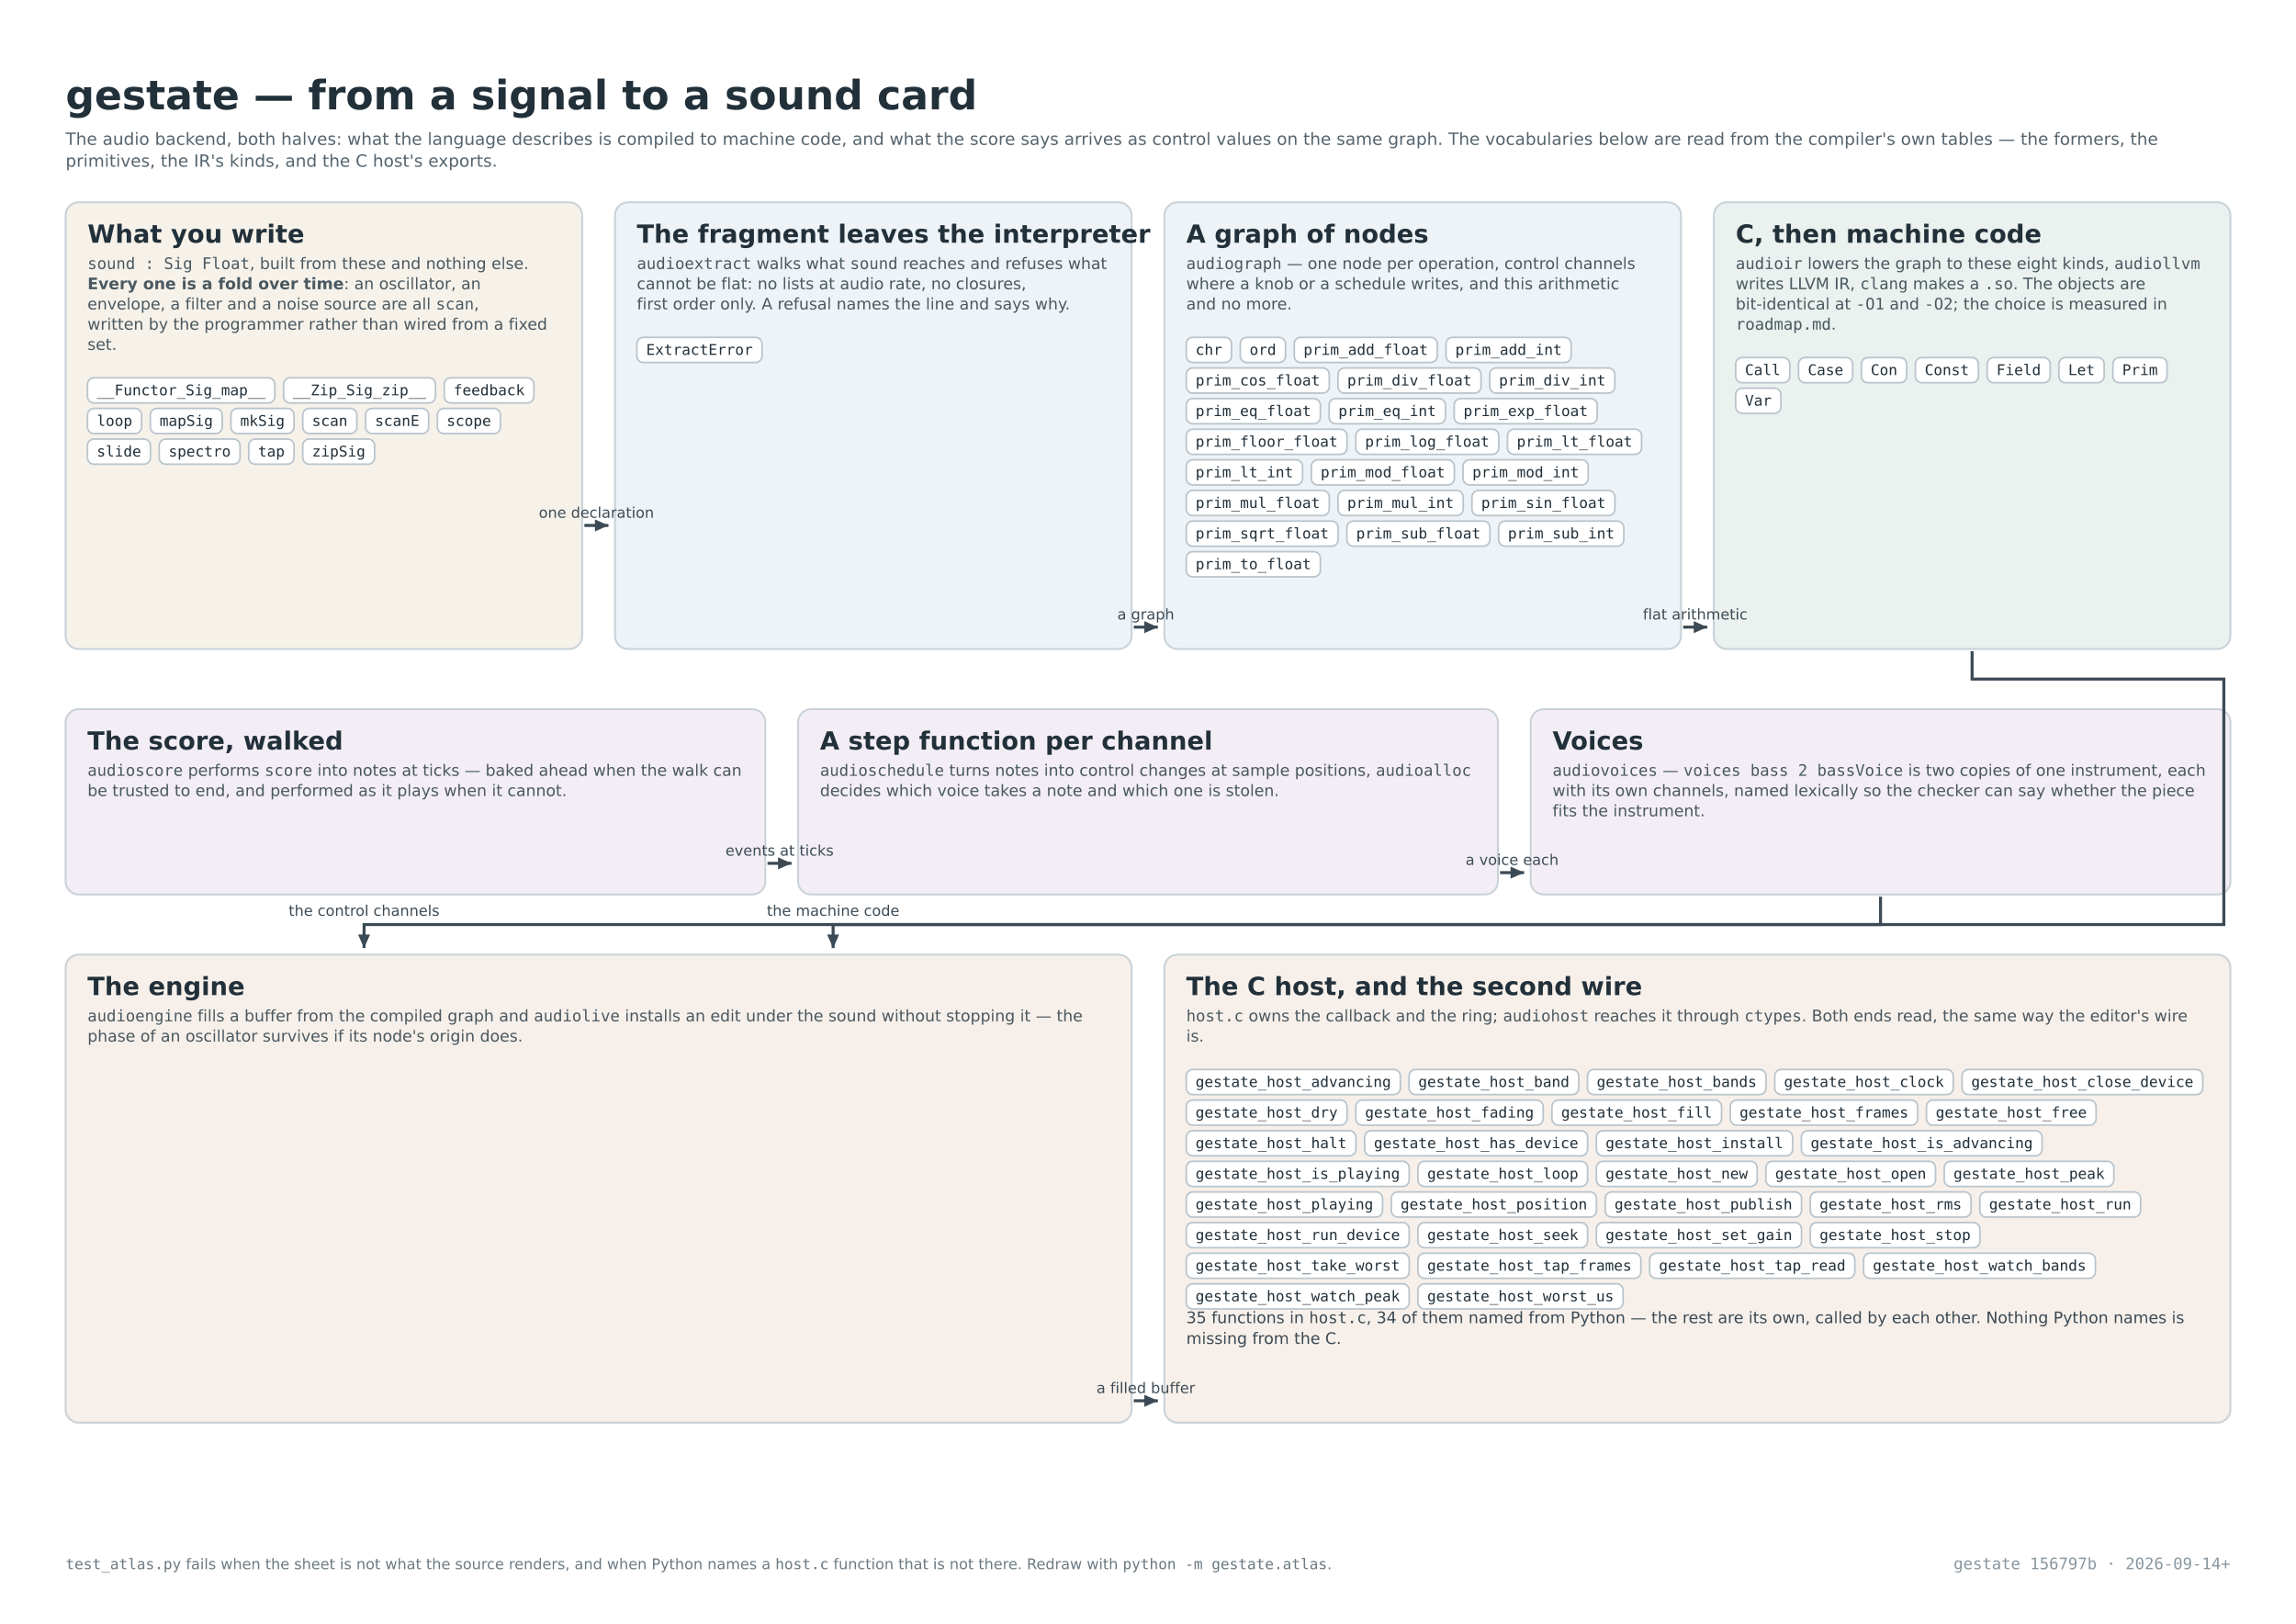
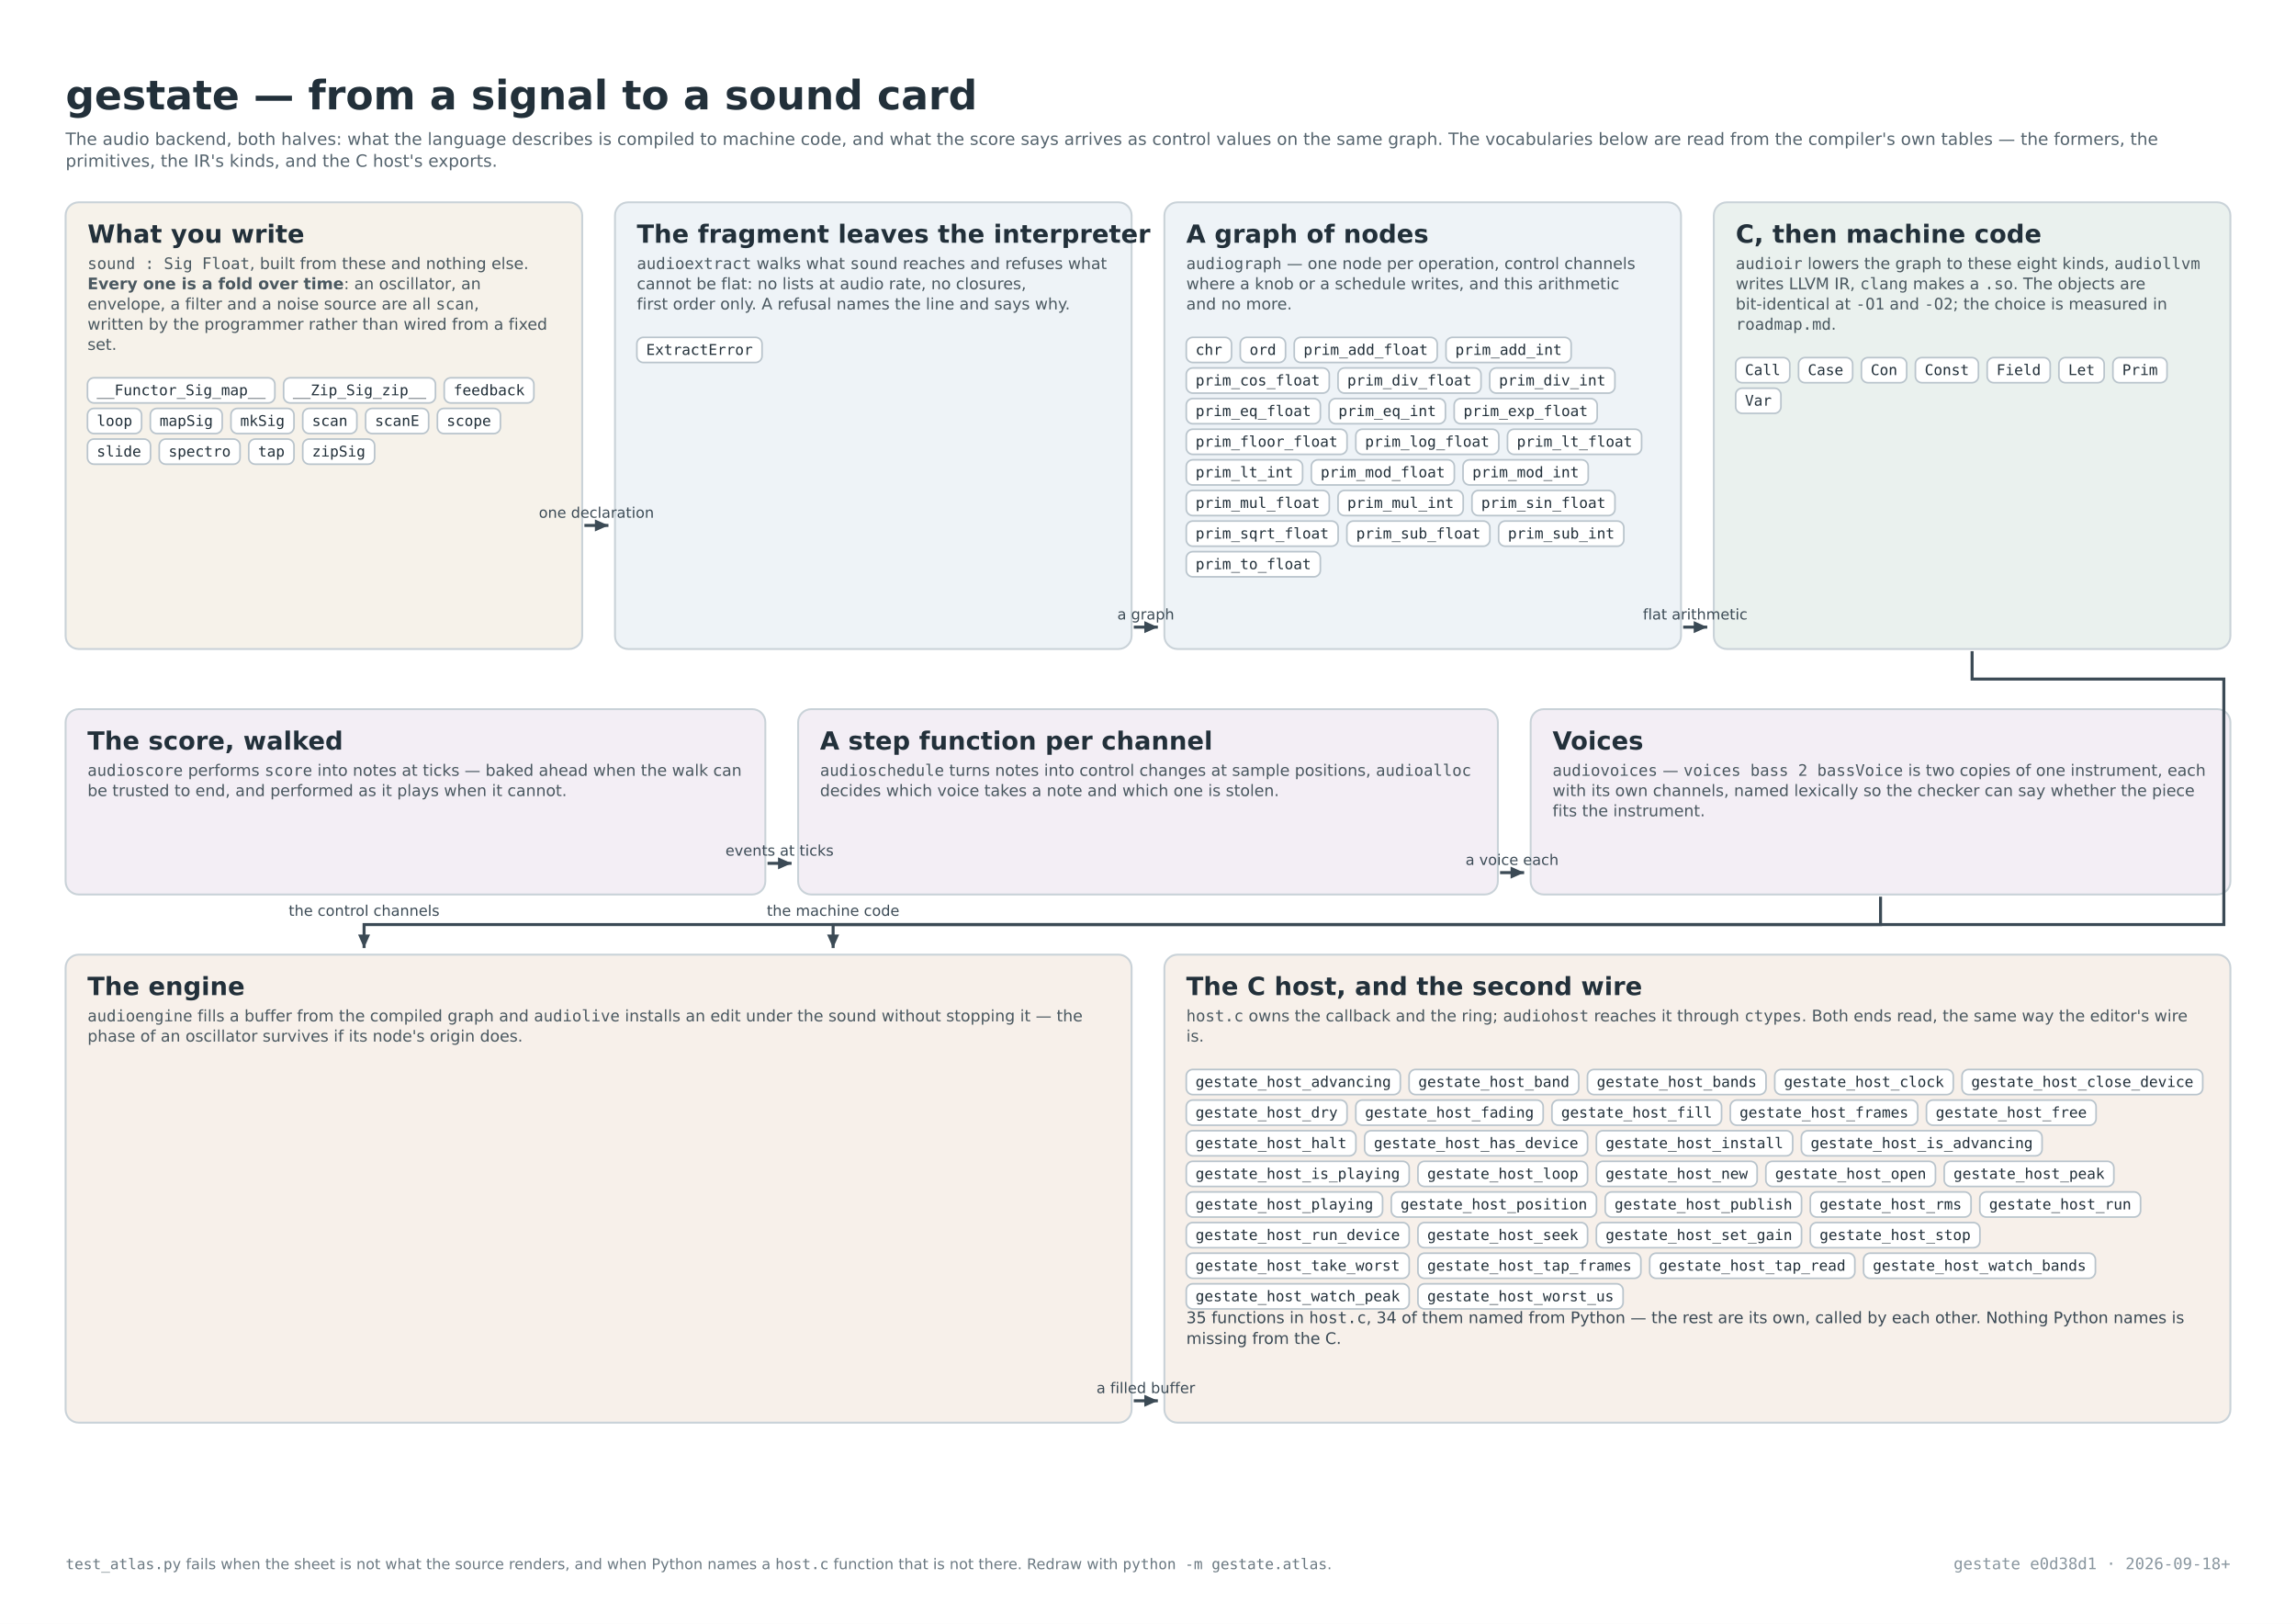
<svg xmlns="http://www.w3.org/2000/svg" width="420mm" height="297mm" viewBox="0 0 420 297">
  <defs>
    <marker id="tip" viewBox="0 0 10 10" refX="9" refY="5" markerWidth="5" markerHeight="5" orient="auto-start-reverse">
      <path d="M 0 1 L 9 5 L 0 9 z" fill="#3b4a55" />
    </marker>
  </defs>
  <style>
  text { font-family: 'DejaVu Sans', Verdana, sans-serif; fill: #22303a; }
  .mono, .chiptext { font-family: 'DejaVu Sans Mono', Consolas, monospace; }
  .title { font-size: 7.4px; font-weight: 700; }
  .subtitle { font-size: 3.1px; fill: #55646e; }
  .foot { font-size: 2.7px; fill: #6b7982; }
  .stamp { font-size: 2.9px; fill: #8a97a0; text-anchor: end; font-family: 'DejaVu Sans Mono', Consolas, monospace; }
  .lane { stroke: #c9d2d8; stroke-width: 0.35; }
  .lanetitle { font-size: 4.6px; font-weight: 700; }
  .step { font-size: 3.6px; font-weight: 700; }
  .stepnum { font-size: 3.2px; fill: #93a2ab; }
  .home { font-size: 2.6px; fill: #6b7982; text-anchor: end; }
  .refuses { font-size: 2.6px; fill: #8a5a5a; }
  .note { font-size: 2.9px; fill: #4a5860; }
  .extra { font-size: 2.9px; fill: #3b4a55; }
  .chip { fill: #ffffff; stroke: #b9c4cc; stroke-width: 0.3; }
  .chiptext { font-size: 2.7px; text-anchor: middle; }
  .edge { stroke: #3b4a55; stroke-width: 0.55; fill: none; }
  .edgetext { font-size: 2.7px; fill: #3b4a55; text-anchor: middle; }
</style>
  <rect x="0" y="0" width="420" height="297" fill="#ffffff" />
  <text class="title" x="12.00" y="20.00">gestate — from a signal to a sound card</text>
  <text class="subtitle" x="12.00" y="26.50">The audio backend, both halves: what the language describes is compiled to machine code, and what the score says arrives as control values on the same graph. The vocabularies below are read from the compiler's own tables — the formers, the</text>
  <text class="subtitle" x="12.00" y="30.50">primitives, the IR's kinds, and the C host's exports.</text>
  <text class="foot" x="12.00" y="287.00">
    <tspan class="mono">test_atlas.py</tspan> fails when the sheet is not what the source renders, and when Python names a <tspan class="mono">host.c</tspan> function that is not there. Redraw with <tspan class="mono">python -m gestate.atlas</tspan>.</text>
-   <text class="stamp" x="408.00" y="287.00">gestate 156797b · 2026-09-14+</text>
+   <text class="stamp" x="408.00" y="287.00">gestate e0d38d1 · 2026-09-18+</text>
  <rect class="lane" x="12.00" y="37.00" width="94.50" height="81.70" rx="2.4" style="fill:#f6f2ea" />
  <text class="lanetitle" x="16.00" y="44.40">What you write</text>
  <text class="note" x="16.00" y="49.20">
    <tspan class="mono">sound : Sig Float</tspan>, built from these and nothing else.</text>
  <text class="note" x="16.00" y="52.90">
    <tspan font-weight="700">Every one is a fold over time</tspan>: an oscillator, an</text>
  <text class="note" x="16.00" y="56.60">envelope, a filter and a noise source are all <tspan class="mono">scan</tspan>,</text>
  <text class="note" x="16.00" y="60.30">written by the programmer rather than wired from a fixed</text>
  <text class="note" x="16.00" y="64.00">set.</text>
  <rect class="chip" x="16.00" y="69.10" width="34.28" height="4.6" rx="1.2" />
  <text class="chiptext" x="33.14" y="72.30">__Functor_Sig_map__</text>
  <rect class="chip" x="51.88" y="69.10" width="27.78" height="4.6" rx="1.2" />
  <text class="chiptext" x="65.77" y="72.30">__Zip_Sig_zip__</text>
  <rect class="chip" x="81.26" y="69.10" width="16.40" height="4.6" rx="1.2" />
  <text class="chiptext" x="89.47" y="72.30">feedback</text>
  <rect class="chip" x="16.00" y="74.70" width="9.90" height="4.6" rx="1.2" />
  <text class="chiptext" x="20.95" y="77.90">loop</text>
  <rect class="chip" x="27.50" y="74.70" width="13.15" height="4.6" rx="1.2" />
  <text class="chiptext" x="34.08" y="77.90">mapSig</text>
  <rect class="chip" x="42.25" y="74.70" width="11.53" height="4.6" rx="1.2" />
  <text class="chiptext" x="48.02" y="77.90">mkSig</text>
  <rect class="chip" x="55.38" y="74.70" width="9.90" height="4.6" rx="1.2" />
  <text class="chiptext" x="60.33" y="77.90">scan</text>
  <rect class="chip" x="66.88" y="74.70" width="11.53" height="4.6" rx="1.2" />
  <text class="chiptext" x="72.65" y="77.90">scanE</text>
  <rect class="chip" x="80.01" y="74.70" width="11.53" height="4.6" rx="1.2" />
  <text class="chiptext" x="85.77" y="77.90">scope</text>
  <rect class="chip" x="16.00" y="80.30" width="11.53" height="4.6" rx="1.2" />
  <text class="chiptext" x="21.76" y="83.50">slide</text>
  <rect class="chip" x="29.13" y="80.30" width="14.78" height="4.6" rx="1.2" />
  <text class="chiptext" x="36.52" y="83.50">spectro</text>
  <rect class="chip" x="45.50" y="80.30" width="8.28" height="4.6" rx="1.2" />
  <text class="chiptext" x="49.64" y="83.50">tap</text>
  <rect class="chip" x="55.38" y="80.30" width="13.15" height="4.6" rx="1.2" />
  <text class="chiptext" x="61.96" y="83.50">zipSig</text>
  <rect class="lane" x="112.50" y="37.00" width="94.50" height="81.70" rx="2.4" style="fill:#eef3f7" />
  <text class="lanetitle" x="116.50" y="44.40">The fragment leaves the interpreter</text>
  <text class="note" x="116.50" y="49.20">
    <tspan class="mono">audioextract</tspan> walks what <tspan class="mono">sound</tspan> reaches and refuses what</text>
  <text class="note" x="116.50" y="52.90">cannot be flat: no lists at audio rate, no closures,</text>
  <text class="note" x="116.50" y="56.60">first order only. A refusal names the line and says why.</text>
  <rect class="chip" x="116.50" y="61.70" width="22.90" height="4.6" rx="1.2" />
  <text class="chiptext" x="127.95" y="64.90">ExtractError</text>
  <rect class="lane" x="213.00" y="37.00" width="94.50" height="81.70" rx="2.4" style="fill:#eef3f7" />
  <text class="lanetitle" x="217.00" y="44.40">A graph of nodes</text>
  <text class="note" x="217.00" y="49.20">
    <tspan class="mono">audiograph</tspan> — one node per operation, control channels</text>
  <text class="note" x="217.00" y="52.90">where a knob or a schedule writes, and this arithmetic</text>
  <text class="note" x="217.00" y="56.60">and no more.</text>
  <rect class="chip" x="217.00" y="61.70" width="8.28" height="4.6" rx="1.2" />
  <text class="chiptext" x="221.14" y="64.90">chr</text>
  <rect class="chip" x="226.88" y="61.70" width="8.28" height="4.6" rx="1.2" />
  <text class="chiptext" x="231.01" y="64.90">ord</text>
  <rect class="chip" x="236.75" y="61.70" width="26.16" height="4.6" rx="1.2" />
  <text class="chiptext" x="249.83" y="64.90">prim_add_float</text>
  <rect class="chip" x="264.51" y="61.70" width="22.90" height="4.6" rx="1.2" />
  <text class="chiptext" x="275.96" y="64.90">prim_add_int</text>
  <rect class="chip" x="217.00" y="67.30" width="26.16" height="4.6" rx="1.2" />
  <text class="chiptext" x="230.08" y="70.50">prim_cos_float</text>
  <rect class="chip" x="244.76" y="67.30" width="26.16" height="4.6" rx="1.2" />
  <text class="chiptext" x="257.83" y="70.50">prim_div_float</text>
  <rect class="chip" x="272.51" y="67.30" width="22.90" height="4.6" rx="1.2" />
  <text class="chiptext" x="283.96" y="70.50">prim_div_int</text>
  <rect class="chip" x="217.00" y="72.90" width="24.53" height="4.6" rx="1.2" />
  <text class="chiptext" x="229.27" y="76.10">prim_eq_float</text>
  <rect class="chip" x="243.13" y="72.90" width="21.28" height="4.6" rx="1.2" />
  <text class="chiptext" x="253.77" y="76.10">prim_eq_int</text>
  <rect class="chip" x="266.01" y="72.90" width="26.16" height="4.6" rx="1.2" />
  <text class="chiptext" x="279.09" y="76.10">prim_exp_float</text>
  <rect class="chip" x="217.00" y="78.50" width="29.41" height="4.6" rx="1.2" />
  <text class="chiptext" x="231.70" y="81.70">prim_floor_float</text>
  <rect class="chip" x="248.01" y="78.50" width="26.16" height="4.6" rx="1.2" />
  <text class="chiptext" x="261.08" y="81.70">prim_log_float</text>
  <rect class="chip" x="275.76" y="78.50" width="24.53" height="4.6" rx="1.2" />
  <text class="chiptext" x="288.03" y="81.70">prim_lt_float</text>
  <rect class="chip" x="217.00" y="84.10" width="21.28" height="4.6" rx="1.2" />
  <text class="chiptext" x="227.64" y="87.30">prim_lt_int</text>
  <rect class="chip" x="239.88" y="84.10" width="26.16" height="4.6" rx="1.2" />
  <text class="chiptext" x="252.96" y="87.30">prim_mod_float</text>
  <rect class="chip" x="267.63" y="84.10" width="22.90" height="4.6" rx="1.2" />
  <text class="chiptext" x="279.09" y="87.30">prim_mod_int</text>
  <rect class="chip" x="217.00" y="89.70" width="26.16" height="4.6" rx="1.2" />
  <text class="chiptext" x="230.08" y="92.90">prim_mul_float</text>
  <rect class="chip" x="244.76" y="89.70" width="22.90" height="4.6" rx="1.2" />
  <text class="chiptext" x="256.21" y="92.90">prim_mul_int</text>
  <rect class="chip" x="269.26" y="89.70" width="26.16" height="4.6" rx="1.2" />
  <text class="chiptext" x="282.34" y="92.90">prim_sin_float</text>
  <rect class="chip" x="217.00" y="95.30" width="27.78" height="4.6" rx="1.2" />
  <text class="chiptext" x="230.89" y="98.50">prim_sqrt_float</text>
  <rect class="chip" x="246.38" y="95.30" width="26.16" height="4.6" rx="1.2" />
  <text class="chiptext" x="259.46" y="98.50">prim_sub_float</text>
  <rect class="chip" x="274.14" y="95.30" width="22.90" height="4.6" rx="1.2" />
  <text class="chiptext" x="285.59" y="98.50">prim_sub_int</text>
  <rect class="chip" x="217.00" y="100.90" width="24.53" height="4.6" rx="1.2" />
  <text class="chiptext" x="229.27" y="104.10">prim_to_float</text>
  <rect class="lane" x="313.50" y="37.00" width="94.50" height="81.70" rx="2.4" style="fill:#eaf1ee" />
  <text class="lanetitle" x="317.50" y="44.40">C, then machine code</text>
  <text class="note" x="317.50" y="49.20">
    <tspan class="mono">audioir</tspan> lowers the graph to these eight kinds, <tspan class="mono">audiollvm</tspan>
  </text>
  <text class="note" x="317.50" y="52.90">writes LLVM IR, <tspan class="mono">clang</tspan> makes a <tspan class="mono">.so</tspan>. The objects are</text>
  <text class="note" x="317.50" y="56.60">bit-identical at <tspan class="mono">-O1</tspan> and <tspan class="mono">-O2</tspan>; the choice is measured in</text>
  <text class="note" x="317.50" y="60.30">
    <tspan class="mono">roadmap.md</tspan>.</text>
  <rect class="chip" x="317.50" y="65.40" width="9.90" height="4.6" rx="1.2" />
  <text class="chiptext" x="322.45" y="68.60">Call</text>
  <rect class="chip" x="329.00" y="65.40" width="9.90" height="4.6" rx="1.2" />
  <text class="chiptext" x="333.95" y="68.60">Case</text>
  <rect class="chip" x="340.50" y="65.40" width="8.28" height="4.6" rx="1.2" />
  <text class="chiptext" x="344.64" y="68.60">Con</text>
  <rect class="chip" x="350.38" y="65.40" width="11.53" height="4.6" rx="1.2" />
  <text class="chiptext" x="356.14" y="68.60">Const</text>
  <rect class="chip" x="363.51" y="65.40" width="11.53" height="4.6" rx="1.2" />
  <text class="chiptext" x="369.27" y="68.60">Field</text>
  <rect class="chip" x="376.63" y="65.40" width="8.28" height="4.6" rx="1.2" />
  <text class="chiptext" x="380.77" y="68.60">Let</text>
  <rect class="chip" x="386.51" y="65.40" width="9.90" height="4.6" rx="1.2" />
  <text class="chiptext" x="391.46" y="68.60">Prim</text>
  <rect class="chip" x="317.50" y="71.00" width="8.28" height="4.6" rx="1.2" />
  <text class="chiptext" x="321.64" y="74.20">Var</text>
  <rect class="lane" x="12.00" y="129.70" width="128.00" height="33.90" rx="2.4" style="fill:#f3eef5" />
  <text class="lanetitle" x="16.00" y="137.10">The score, walked</text>
  <text class="note" x="16.00" y="141.90">
    <tspan class="mono">audioscore</tspan> performs <tspan class="mono">score</tspan> into notes at ticks — baked ahead when the walk can</text>
  <text class="note" x="16.00" y="145.60">be trusted to end, and performed as it plays when it cannot.</text>
  <rect class="lane" x="146.00" y="129.70" width="128.00" height="33.90" rx="2.4" style="fill:#f3eef5" />
  <text class="lanetitle" x="150.00" y="137.10">A step function per channel</text>
  <text class="note" x="150.00" y="141.90">
    <tspan class="mono">audioschedule</tspan> turns notes into control changes at sample positions, <tspan class="mono">audioalloc</tspan>
  </text>
  <text class="note" x="150.00" y="145.60">decides which voice takes a note and which one is stolen.</text>
  <rect class="lane" x="280.00" y="129.70" width="128.00" height="33.90" rx="2.4" style="fill:#f3eef5" />
  <text class="lanetitle" x="284.00" y="137.10">Voices</text>
  <text class="note" x="284.00" y="141.90">
    <tspan class="mono">audiovoices</tspan> — <tspan class="mono">voices bass 2 bassVoice</tspan> is two copies of one instrument, each</text>
  <text class="note" x="284.00" y="145.60">with its own channels, named lexically so the checker can say whether the piece</text>
  <text class="note" x="284.00" y="149.30">fits the instrument.</text>
  <rect class="lane" x="12.00" y="174.60" width="195.00" height="85.60" rx="2.4" style="fill:#f7f0ea" />
  <text class="lanetitle" x="16.00" y="182.00">The engine</text>
  <text class="note" x="16.00" y="186.80">
    <tspan class="mono">audioengine</tspan> fills a buffer from the compiled graph and <tspan class="mono">audiolive</tspan> installs an edit under the sound without stopping it — the</text>
  <text class="note" x="16.00" y="190.50">phase of an oscillator survives if its node's origin does.</text>
  <rect class="lane" x="213.00" y="174.60" width="195.00" height="85.60" rx="2.4" style="fill:#f7f0ea" />
  <text class="lanetitle" x="217.00" y="182.00">The C host, and the second wire</text>
  <text class="note" x="217.00" y="186.80">
    <tspan class="mono">host.c</tspan> owns the callback and the ring; <tspan class="mono">audiohost</tspan> reaches it through <tspan class="mono">ctypes</tspan>. Both ends read, the same way the editor's wire</text>
  <text class="note" x="217.00" y="190.50">is.</text>
  <rect class="chip" x="217.00" y="195.60" width="39.16" height="4.6" rx="1.2" />
  <text class="chiptext" x="236.58" y="198.80">gestate_host_advancing</text>
  <rect class="chip" x="257.76" y="195.60" width="31.03" height="4.6" rx="1.2" />
  <text class="chiptext" x="273.27" y="198.80">gestate_host_band</text>
  <rect class="chip" x="290.39" y="195.60" width="32.66" height="4.6" rx="1.2" />
  <text class="chiptext" x="306.72" y="198.80">gestate_host_bands</text>
  <rect class="chip" x="324.65" y="195.60" width="32.66" height="4.6" rx="1.2" />
  <text class="chiptext" x="340.98" y="198.80">gestate_host_clock</text>
  <rect class="chip" x="358.91" y="195.60" width="44.03" height="4.6" rx="1.2" />
  <text class="chiptext" x="380.92" y="198.80">gestate_host_close_device</text>
  <rect class="chip" x="217.00" y="201.20" width="29.41" height="4.6" rx="1.2" />
  <text class="chiptext" x="231.70" y="204.40">gestate_host_dry</text>
  <rect class="chip" x="248.01" y="201.20" width="34.28" height="4.6" rx="1.2" />
  <text class="chiptext" x="265.15" y="204.40">gestate_host_fading</text>
  <rect class="chip" x="283.89" y="201.20" width="31.03" height="4.6" rx="1.2" />
  <text class="chiptext" x="299.40" y="204.40">gestate_host_fill</text>
  <rect class="chip" x="316.52" y="201.20" width="34.28" height="4.6" rx="1.2" />
  <text class="chiptext" x="333.66" y="204.40">gestate_host_frames</text>
  <rect class="chip" x="352.40" y="201.20" width="31.03" height="4.6" rx="1.2" />
  <text class="chiptext" x="367.92" y="204.40">gestate_host_free</text>
  <rect class="chip" x="217.00" y="206.80" width="31.03" height="4.6" rx="1.2" />
  <text class="chiptext" x="232.52" y="210.00">gestate_host_halt</text>
  <rect class="chip" x="249.63" y="206.80" width="40.78" height="4.6" rx="1.2" />
  <text class="chiptext" x="270.02" y="210.00">gestate_host_has_device</text>
  <rect class="chip" x="292.02" y="206.80" width="35.91" height="4.6" rx="1.2" />
  <text class="chiptext" x="309.97" y="210.00">gestate_host_install</text>
  <rect class="chip" x="329.52" y="206.80" width="44.03" height="4.6" rx="1.2" />
  <text class="chiptext" x="351.54" y="210.00">gestate_host_is_advancing</text>
  <rect class="chip" x="217.00" y="212.40" width="40.78" height="4.6" rx="1.2" />
  <text class="chiptext" x="237.39" y="215.60">gestate_host_is_playing</text>
  <rect class="chip" x="259.38" y="212.40" width="31.03" height="4.6" rx="1.2" />
  <text class="chiptext" x="274.90" y="215.60">gestate_host_loop</text>
  <rect class="chip" x="292.02" y="212.40" width="29.41" height="4.6" rx="1.2" />
  <text class="chiptext" x="306.72" y="215.60">gestate_host_new</text>
  <rect class="chip" x="323.02" y="212.40" width="31.03" height="4.6" rx="1.2" />
  <text class="chiptext" x="338.54" y="215.60">gestate_host_open</text>
  <rect class="chip" x="355.65" y="212.40" width="31.03" height="4.6" rx="1.2" />
  <text class="chiptext" x="371.17" y="215.60">gestate_host_peak</text>
  <rect class="chip" x="217.00" y="218.00" width="35.91" height="4.6" rx="1.2" />
  <text class="chiptext" x="234.95" y="221.20">gestate_host_playing</text>
  <rect class="chip" x="254.51" y="218.00" width="37.53" height="4.6" rx="1.2" />
  <text class="chiptext" x="273.27" y="221.20">gestate_host_position</text>
  <rect class="chip" x="293.64" y="218.00" width="35.91" height="4.6" rx="1.2" />
  <text class="chiptext" x="311.60" y="221.20">gestate_host_publish</text>
  <rect class="chip" x="331.15" y="218.00" width="29.41" height="4.6" rx="1.2" />
  <text class="chiptext" x="345.85" y="221.20">gestate_host_rms</text>
  <rect class="chip" x="362.16" y="218.00" width="29.41" height="4.6" rx="1.2" />
  <text class="chiptext" x="376.86" y="221.20">gestate_host_run</text>
  <rect class="chip" x="217.00" y="223.60" width="40.78" height="4.6" rx="1.2" />
  <text class="chiptext" x="237.39" y="226.80">gestate_host_run_device</text>
  <rect class="chip" x="259.38" y="223.60" width="31.03" height="4.6" rx="1.2" />
  <text class="chiptext" x="274.90" y="226.80">gestate_host_seek</text>
  <rect class="chip" x="292.02" y="223.60" width="37.53" height="4.6" rx="1.2" />
  <text class="chiptext" x="310.78" y="226.80">gestate_host_set_gain</text>
  <rect class="chip" x="331.15" y="223.60" width="31.03" height="4.6" rx="1.2" />
  <text class="chiptext" x="346.67" y="226.80">gestate_host_stop</text>
  <rect class="chip" x="217.00" y="229.20" width="40.78" height="4.6" rx="1.2" />
  <text class="chiptext" x="237.39" y="232.40">gestate_host_take_worst</text>
  <rect class="chip" x="259.38" y="229.20" width="40.78" height="4.6" rx="1.2" />
  <text class="chiptext" x="279.78" y="232.40">gestate_host_tap_frames</text>
  <rect class="chip" x="301.77" y="229.20" width="37.53" height="4.6" rx="1.2" />
  <text class="chiptext" x="320.54" y="232.40">gestate_host_tap_read</text>
  <rect class="chip" x="340.90" y="229.20" width="42.41" height="4.6" rx="1.2" />
  <text class="chiptext" x="362.11" y="232.40">gestate_host_watch_bands</text>
  <rect class="chip" x="217.00" y="234.80" width="40.78" height="4.6" rx="1.2" />
  <text class="chiptext" x="237.39" y="238.00">gestate_host_watch_peak</text>
  <rect class="chip" x="259.38" y="234.80" width="37.53" height="4.6" rx="1.2" />
  <text class="chiptext" x="278.15" y="238.00">gestate_host_worst_us</text>
  <text class="extra" x="217.00" y="242.00">35 functions in <tspan class="mono">host.c</tspan>, 34 of them named from Python — the rest are its own, called by each other. Nothing Python names is</text>
  <text class="extra" x="217.00" y="245.80">missing from the C.</text>
  <path class="edge" d="M106.90,96.10 L111.30,96.10" marker-end="url(#tip)" />
  <text class="edgetext" x="109.10" y="94.70">one declaration</text>
  <path class="edge" d="M207.40,114.70 L211.80,114.70" marker-end="url(#tip)" />
  <text class="edgetext" x="209.60" y="113.30">a graph</text>
  <path class="edge" d="M307.90,114.70 L312.30,114.70" marker-end="url(#tip)" />
  <text class="edgetext" x="310.10" y="113.30">flat arithmetic</text>
  <path class="edge" d="M140.40,157.90 L144.80,157.90" marker-end="url(#tip)" />
  <text class="edgetext" x="142.60" y="156.50">events at ticks</text>
  <path class="edge" d="M274.40,159.60 L278.80,159.60" marker-end="url(#tip)" />
  <text class="edgetext" x="276.60" y="158.20">a voice each</text>
  <path class="edge" d="M207.40,256.20 L211.80,256.20" marker-end="url(#tip)" />
  <text class="edgetext" x="209.60" y="254.80">a filled buffer</text>
  <path class="edge" d="M360.75,119.10 L360.75,124.20 L406.80,124.20 L406.80,169.10 L152.40,169.10 L152.40,173.40" marker-end="url(#tip)" />
  <path class="edge" d="M344.00,164.00 L344.00,169.10 L66.60,169.10 L66.60,173.40" marker-end="url(#tip)" />
  <text class="edgetext" x="152.40" y="167.50">the machine code</text>
  <text class="edgetext" x="66.60" y="167.50">the control channels</text>
</svg>
